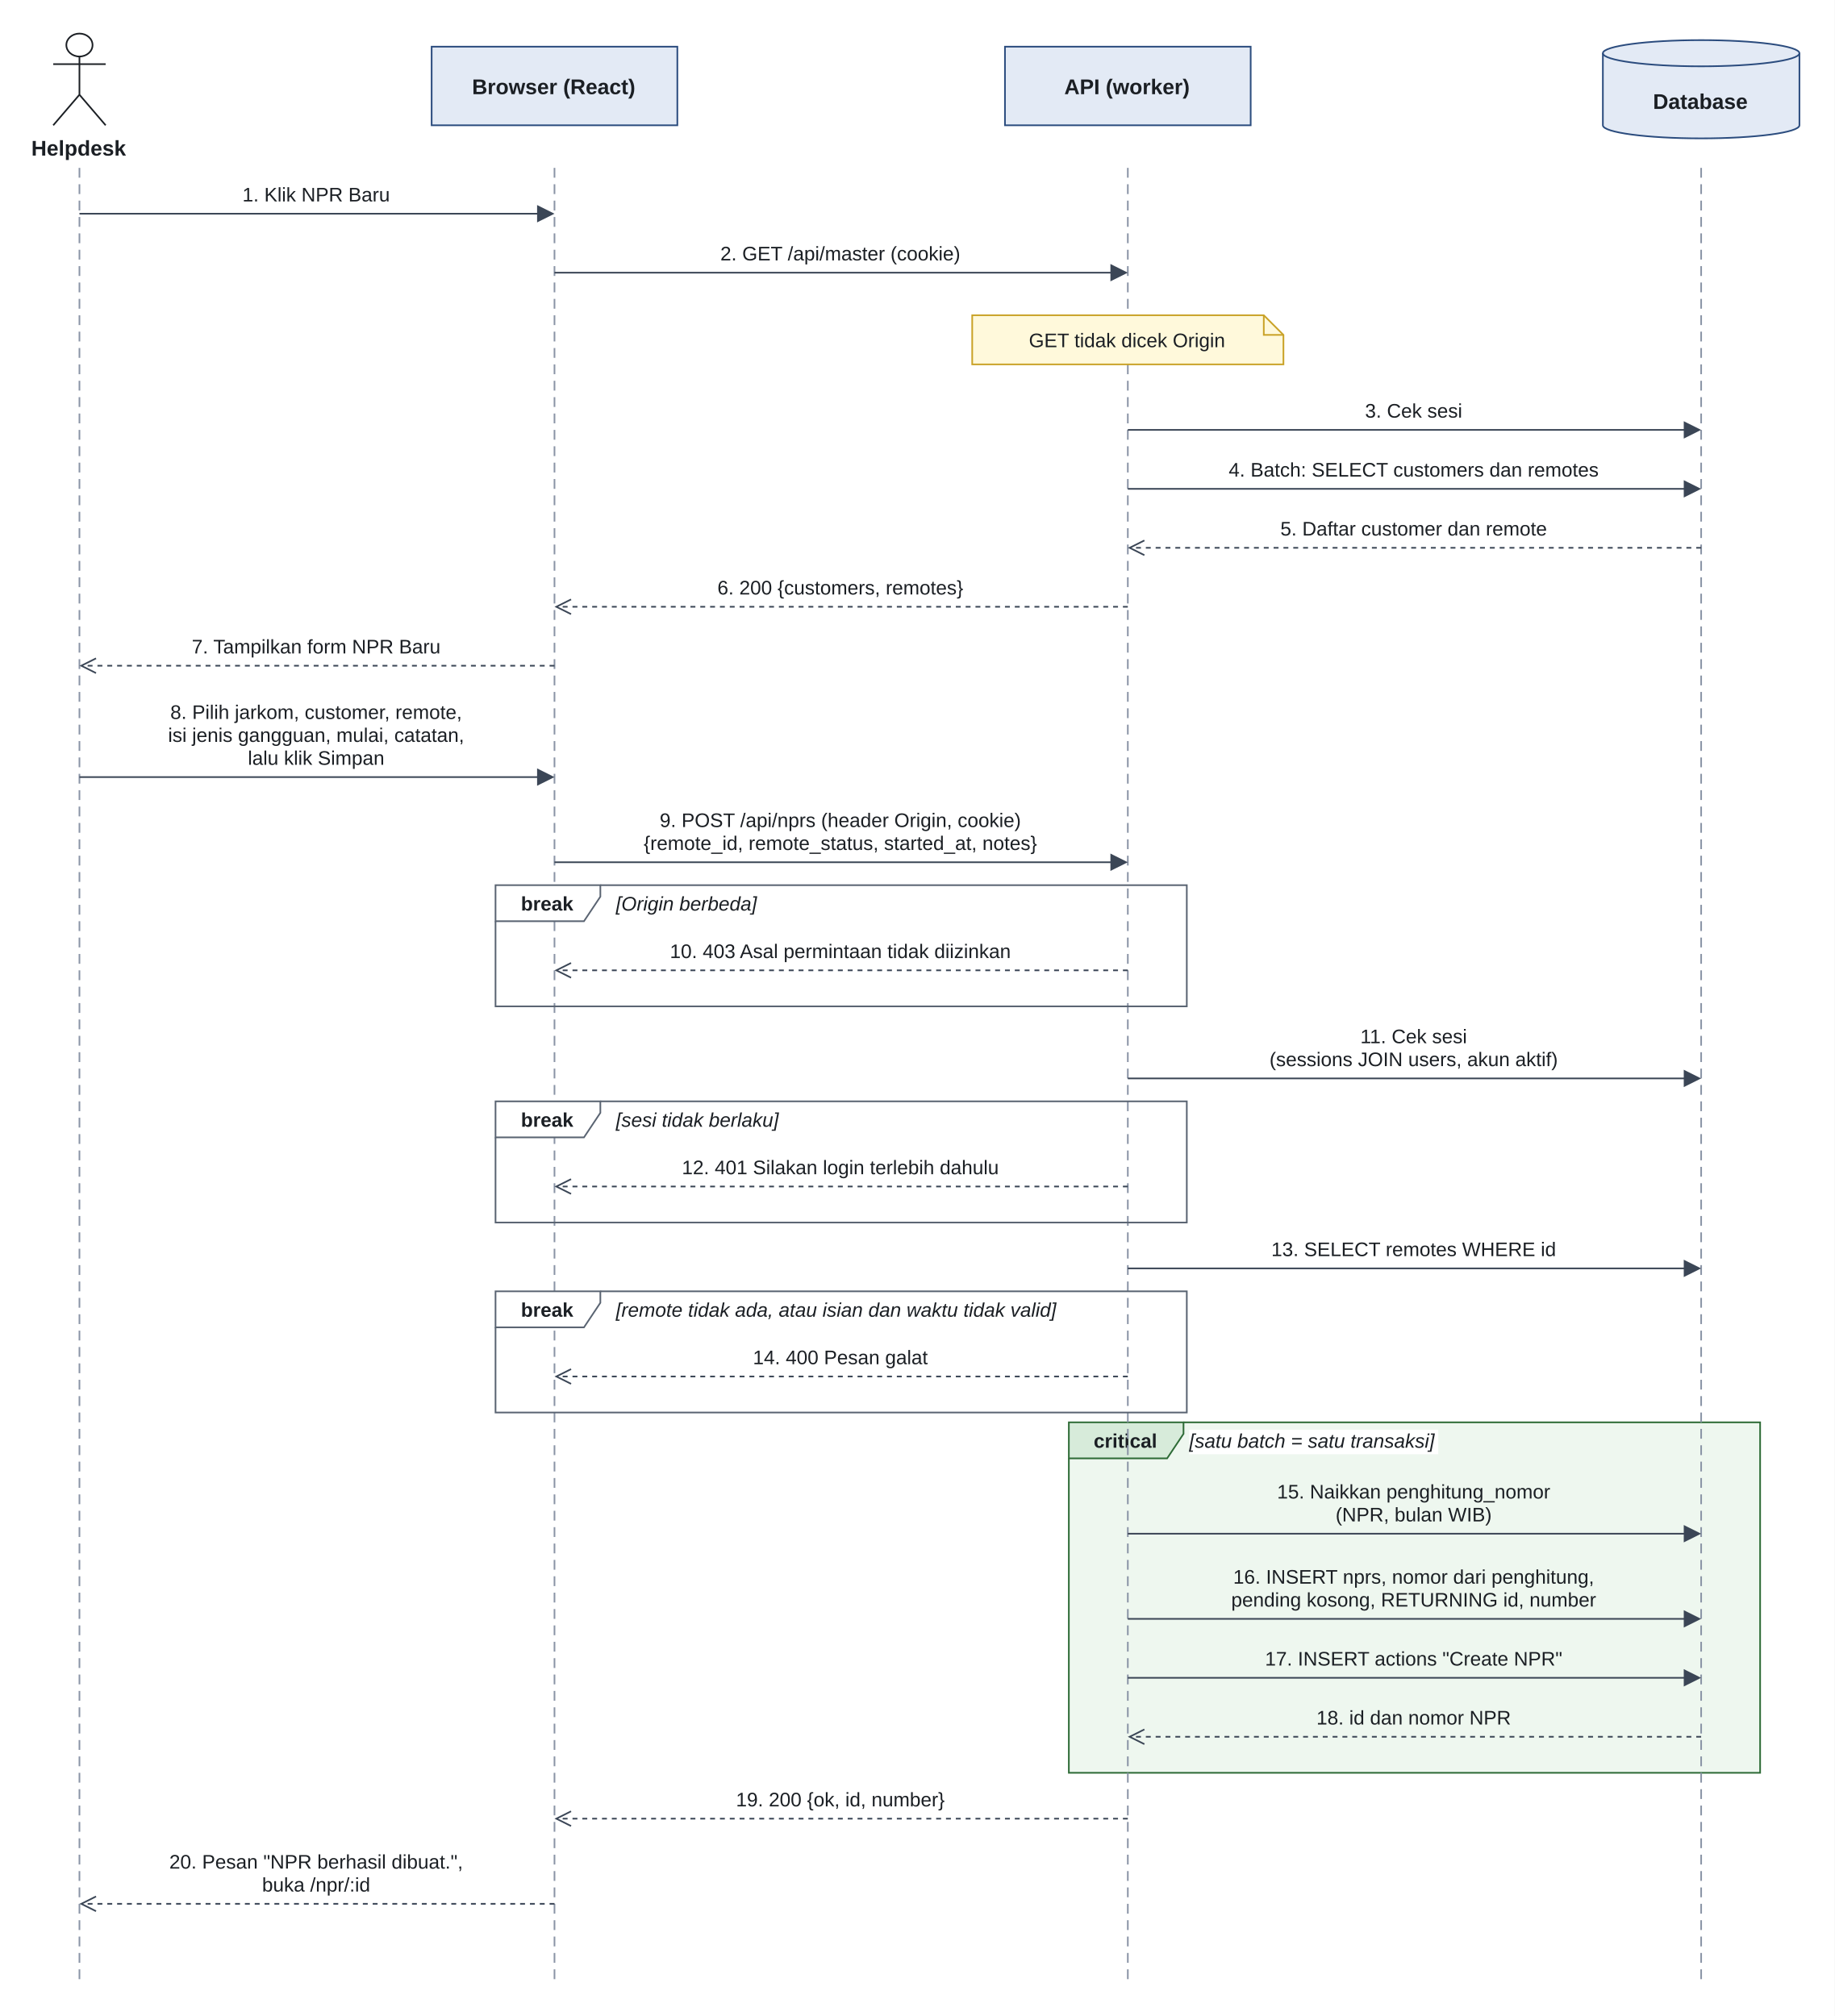
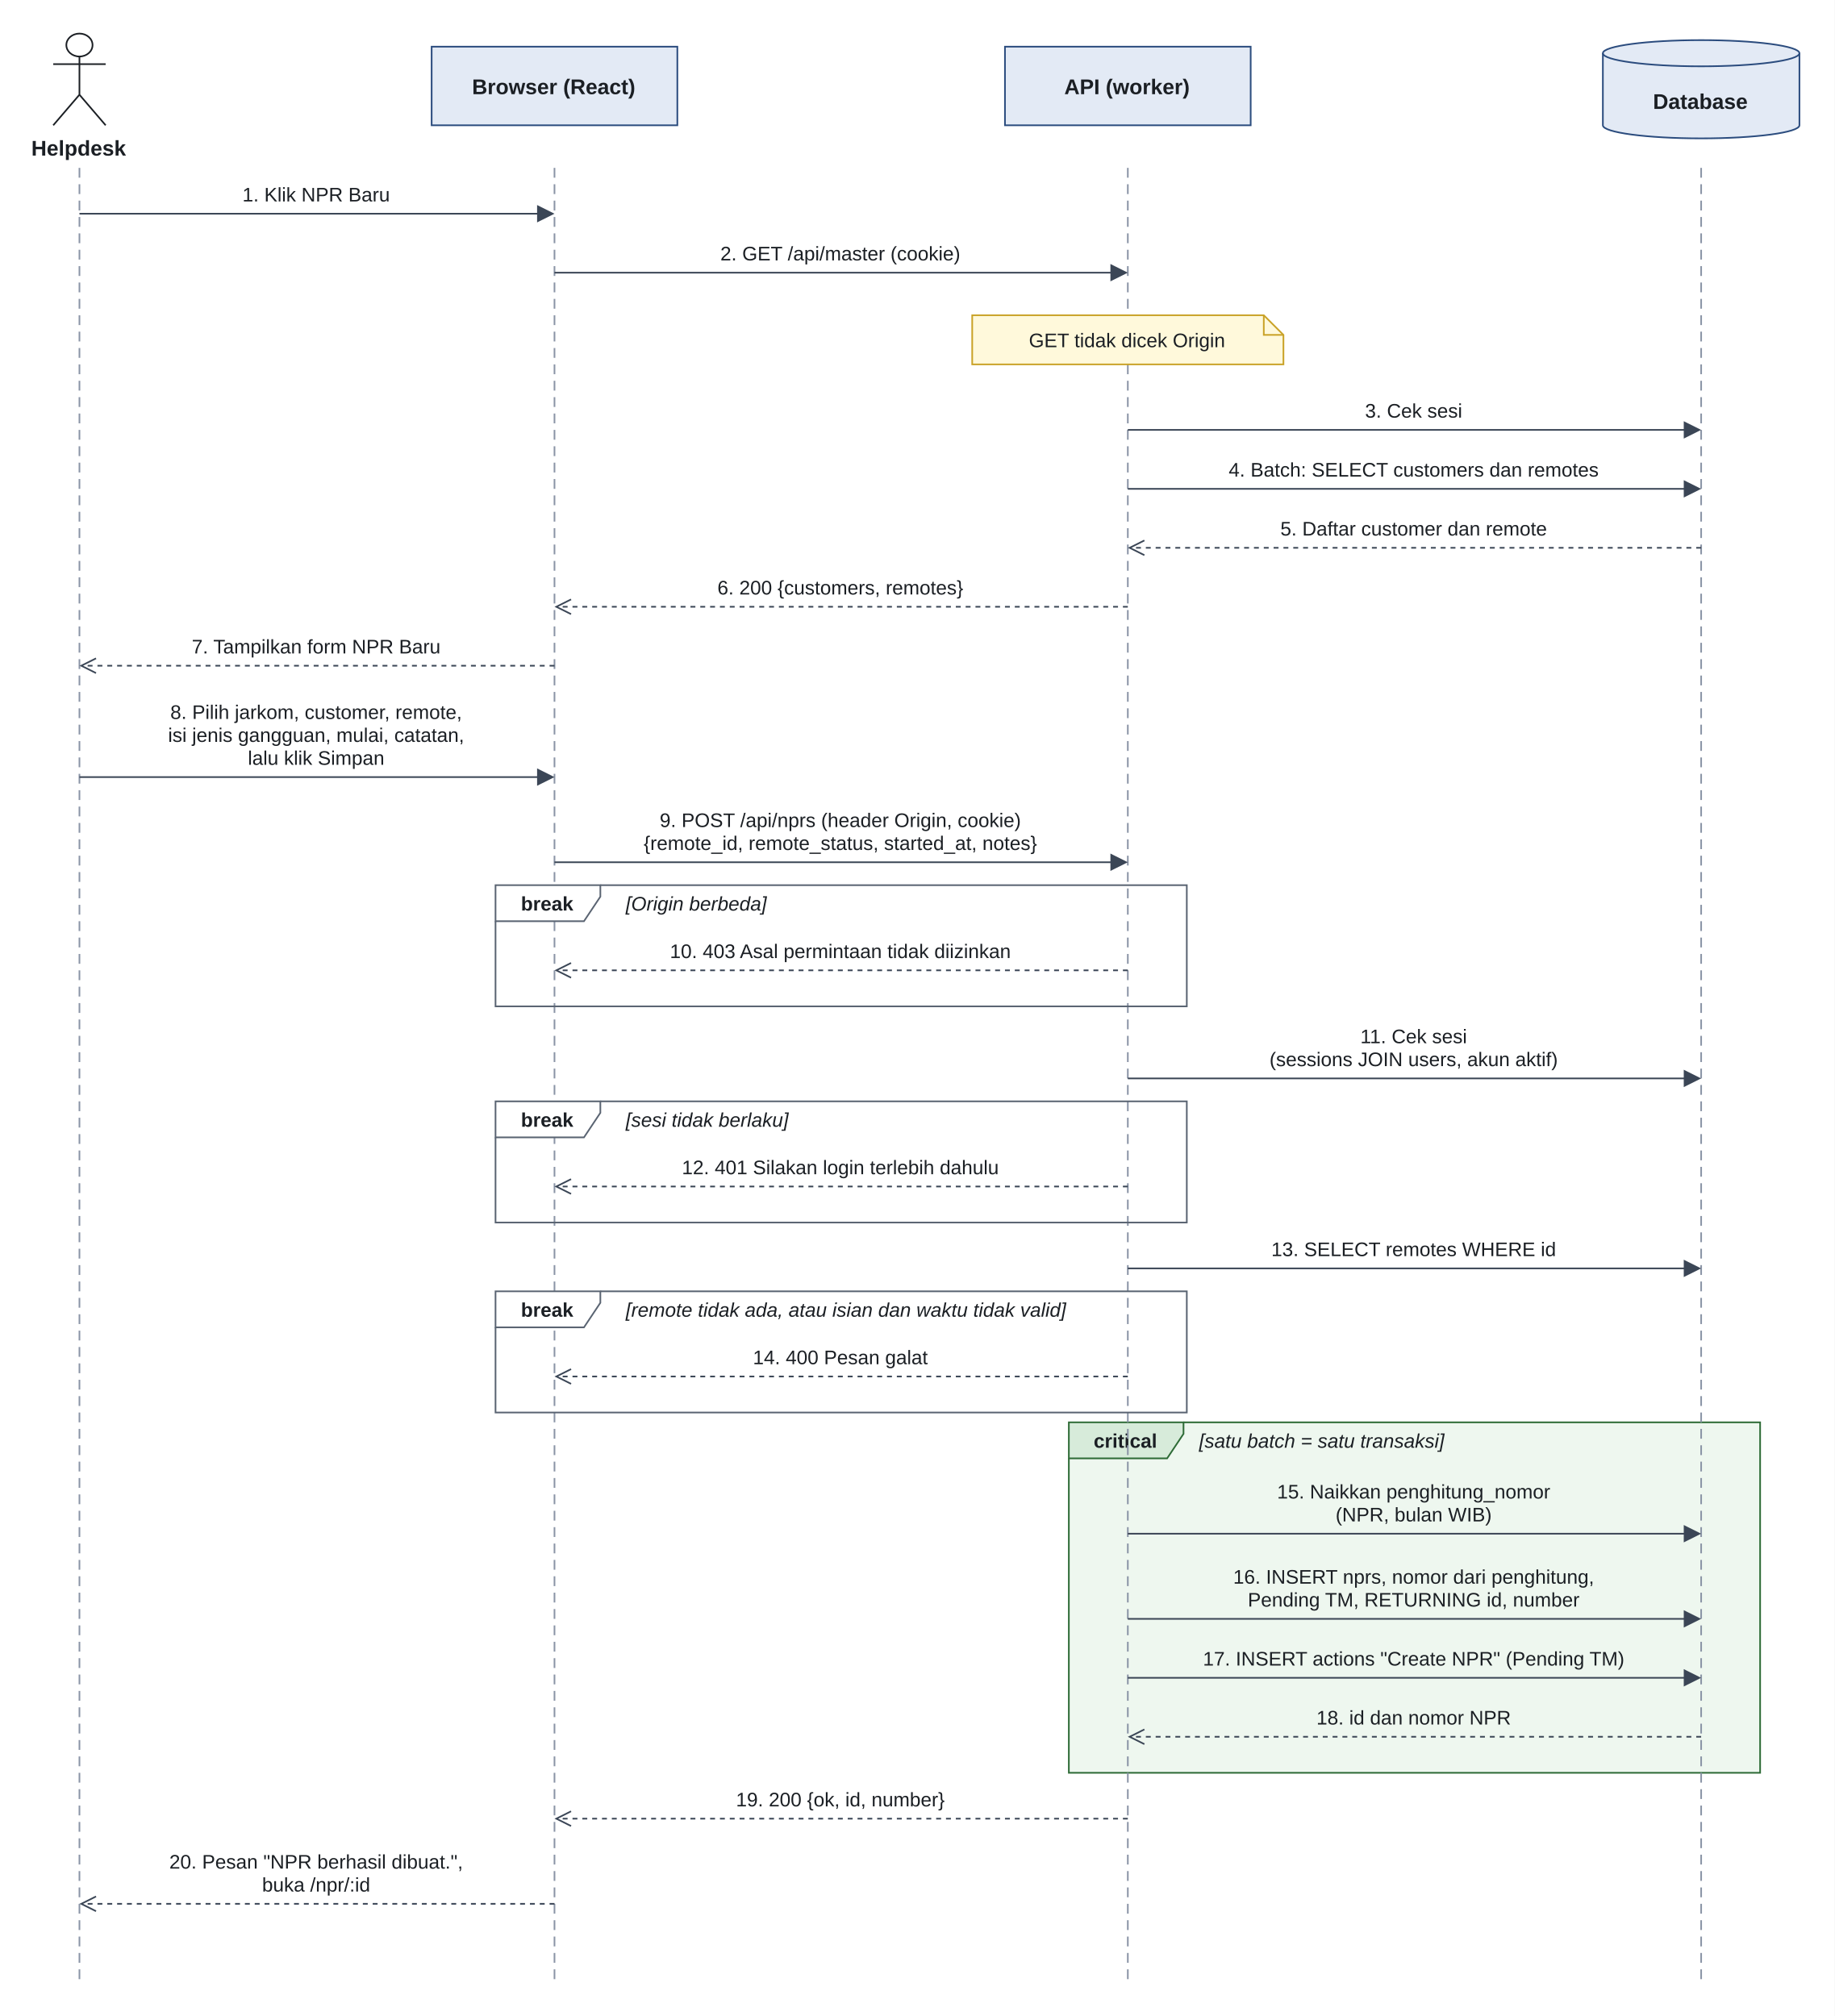
<svg xmlns="http://www.w3.org/2000/svg" style="background: #ffffff; background-color: #ffffff; color-scheme: light;" version="1.1" width="1120px" height="1231px" viewBox="0 0 1120 1231">
  <defs />
  <rect fill="#ffffff" width="100%" height="100%" x="0" y="0" style="fill: rgb(255, 255, 255);" />
  <g>
    <g data-cell-id="0">
      <g data-cell-id="1">
        <g data-cell-id="f878">
          <g transform="translate(0.5,0.5)">
            <rect x="652" y="868" width="422" height="214" fill="#eef7ef" stroke="none" pointer-events="all" style="fill: rgb(238, 247, 239);" />
            <path d="M 652 868 L 722 868 L 722 875 L 712 890 L 652 890 Z" fill="#d7ebda" stroke="#2e6b36" stroke-miterlimit="10" pointer-events="all" style="fill: rgb(215, 235, 218); stroke: rgb(46, 107, 54);" />
            <path d="M 722 868 L 1074 868 L 1074 1082 L 652 1082 L 652 890" fill="none" stroke="#2e6b36" stroke-miterlimit="10" pointer-events="all" style="stroke: rgb(46, 107, 54);" />
          </g>
          <g>
            <g fill="#1B1F24" font-family="Arial" font-weight="bold" text-anchor="middle" font-size="12px" style="fill: rgb(27, 31, 36);">
              <text x="687" y="884">critical</text>
            </g>
          </g>
        </g>
        <g data-cell-id="hidup_H">
          <g transform="translate(0.5,0.5)">
            <path d="M 48 102 L 48 1208" fill="none" stroke="#8a94a6" stroke-miterlimit="10" stroke-dasharray="6 4" pointer-events="stroke" style="stroke: rgb(138, 148, 166);" />
          </g>
        </g>
        <g data-cell-id="hidup_B">
          <g transform="translate(0.5,0.5)">
            <path d="M 338 102 L 338 1208" fill="none" stroke="#8a94a6" stroke-miterlimit="10" stroke-dasharray="6 4" pointer-events="stroke" style="stroke: rgb(138, 148, 166);" />
          </g>
        </g>
        <g data-cell-id="hidup_A">
          <g transform="translate(0.5,0.5)">
            <path d="M 688 102 L 688 1208" fill="none" stroke="#8a94a6" stroke-miterlimit="10" stroke-dasharray="6 4" pointer-events="stroke" style="stroke: rgb(138, 148, 166);" />
          </g>
        </g>
        <g data-cell-id="hidup_D">
          <g transform="translate(0.5,0.5)">
            <path d="M 1038 102 L 1038 1208" fill="none" stroke="#8a94a6" stroke-miterlimit="10" stroke-dasharray="6 4" pointer-events="stroke" style="stroke: rgb(138, 148, 166);" />
          </g>
        </g>
        <g data-cell-id="f550">
          <g transform="translate(0.5,0.5)">
            <path d="M 302 540 L 366 540 L 366 547 L 356 562 L 302 562 Z" fill="#ffffff" stroke="#5a6472" stroke-miterlimit="10" pointer-events="all" style="fill: rgb(255, 255, 255); stroke: rgb(90, 100, 114);" />
            <path d="M 366 540 L 724 540 L 724 614 L 302 614 L 302 562" fill="none" stroke="#5a6472" stroke-miterlimit="10" pointer-events="none" style="stroke: rgb(90, 100, 114);" />
          </g>
          <g>
            <g fill="#1B1F24" font-family="Arial" font-weight="bold" text-anchor="middle" font-size="12px" style="fill: rgb(27, 31, 36);">
              <text x="334" y="556">break</text>
            </g>
          </g>
        </g>
        <g data-cell-id="fs550">
          <g>
-             <rect x="374" y="541" width="342" height="20" fill="none" stroke="none" pointer-events="all" />
+             <rect x="380" y="541" width="336" height="20" fill="none" stroke="none" pointer-events="all" />
          </g>
          <g>
            <g fill="#1B1F24" font-family="Arial" font-style="italic" text-anchor="start" font-size="12px" style="fill: rgb(27, 31, 36);">
-               <rect fill="#FFFFFF" stroke="none" x="376" y="545" width="88" height="15" stroke-width="0" style="fill: rgb(255, 255, 255);" />
-               <text x="376" y="556">[Origin berbeda]</text>
+               <rect fill="#FFFFFF" stroke="none" x="382" y="545" width="88" height="15" stroke-width="0" style="fill: rgb(255, 255, 255);" />
+               <text x="382" y="556">[Origin berbeda]</text>
            </g>
          </g>
        </g>
        <g data-cell-id="f682">
          <g transform="translate(0.5,0.5)">
            <path d="M 302 672 L 366 672 L 366 679 L 356 694 L 302 694 Z" fill="#ffffff" stroke="#5a6472" stroke-miterlimit="10" pointer-events="all" style="fill: rgb(255, 255, 255); stroke: rgb(90, 100, 114);" />
            <path d="M 366 672 L 724 672 L 724 746 L 302 746 L 302 694" fill="none" stroke="#5a6472" stroke-miterlimit="10" pointer-events="none" style="stroke: rgb(90, 100, 114);" />
          </g>
          <g>
            <g fill="#1B1F24" font-family="Arial" font-weight="bold" text-anchor="middle" font-size="12px" style="fill: rgb(27, 31, 36);">
              <text x="334" y="688">break</text>
            </g>
          </g>
        </g>
        <g data-cell-id="fs682">
          <g>
-             <rect x="374" y="673" width="342" height="20" fill="none" stroke="none" pointer-events="all" />
+             <rect x="380" y="673" width="336" height="20" fill="none" stroke="none" pointer-events="all" />
          </g>
          <g>
            <g fill="#1B1F24" font-family="Arial" font-style="italic" text-anchor="start" font-size="12px" style="fill: rgb(27, 31, 36);">
-               <rect fill="#FFFFFF" stroke="none" x="376" y="677" width="101" height="15" stroke-width="0" style="fill: rgb(255, 255, 255);" />
-               <text x="376" y="688">[sesi tidak berlaku]</text>
+               <rect fill="#FFFFFF" stroke="none" x="382" y="677" width="101" height="15" stroke-width="0" style="fill: rgb(255, 255, 255);" />
+               <text x="382" y="688">[sesi tidak berlaku]</text>
            </g>
          </g>
        </g>
        <g data-cell-id="f798">
          <g transform="translate(0.5,0.5)">
            <path d="M 302 788 L 366 788 L 366 795 L 356 810 L 302 810 Z" fill="#ffffff" stroke="#5a6472" stroke-miterlimit="10" pointer-events="all" style="fill: rgb(255, 255, 255); stroke: rgb(90, 100, 114);" />
            <path d="M 366 788 L 724 788 L 724 862 L 302 862 L 302 810" fill="none" stroke="#5a6472" stroke-miterlimit="10" pointer-events="none" style="stroke: rgb(90, 100, 114);" />
          </g>
          <g>
            <g fill="#1B1F24" font-family="Arial" font-weight="bold" text-anchor="middle" font-size="12px" style="fill: rgb(27, 31, 36);">
              <text x="334" y="804">break</text>
            </g>
          </g>
        </g>
        <g data-cell-id="fs798">
          <g>
-             <rect x="374" y="789" width="342" height="20" fill="none" stroke="none" pointer-events="all" />
+             <rect x="380" y="789" width="336" height="20" fill="none" stroke="none" pointer-events="all" />
          </g>
          <g>
            <g fill="#1B1F24" font-family="Arial" font-style="italic" text-anchor="start" font-size="12px" style="fill: rgb(27, 31, 36);">
-               <rect fill="#FFFFFF" stroke="none" x="376" y="793" width="271" height="15" stroke-width="0" style="fill: rgb(255, 255, 255);" />
-               <text x="376" y="804">[remote tidak ada, atau isian dan waktu tidak valid]</text>
+               <rect fill="#FFFFFF" stroke="none" x="382" y="793" width="271" height="15" stroke-width="0" style="fill: rgb(255, 255, 255);" />
+               <text x="382" y="804">[remote tidak ada, atau isian dan waktu tidak valid]</text>
            </g>
          </g>
        </g>
        <g data-cell-id="fs878">
          <g>
-             <rect x="724" y="869" width="342" height="20" fill="none" stroke="none" pointer-events="all" />
+             <rect x="730" y="869" width="336" height="20" fill="none" stroke="none" pointer-events="all" />
          </g>
          <g>
            <g fill="#1B1F24" font-family="Arial" font-style="italic" text-anchor="start" font-size="12px" style="fill: rgb(27, 31, 36);">
-               <rect fill="#FFFFFF" stroke="none" x="726" y="873" width="152" height="15" stroke-width="0" style="fill: rgb(255, 255, 255);" />
-               <text x="726" y="884">[satu batch = satu transaksi]</text>
+               <rect fill="#EEF7EF" stroke="none" x="732" y="873" width="152" height="15" stroke-width="0" style="fill: rgb(238, 247, 239);" />
+               <text x="732" y="884">[satu batch = satu transaksi]</text>
            </g>
          </g>
        </g>
        <g data-cell-id="H">
          <g transform="translate(0.5,0.5)">
            <ellipse cx="48" cy="27" rx="8" ry="7" fill="#ffffff" stroke="#1b1f24" pointer-events="all" style="fill: rgb(255, 255, 255); stroke: rgb(27, 31, 36);" />
            <path d="M 48 34 L 48 57.33 M 48 38.67 L 32 38.67 M 48 38.67 L 64 38.67 M 48 57.33 L 32 76 M 48 57.33 L 64 76" fill="none" stroke="#1b1f24" stroke-miterlimit="10" pointer-events="all" style="stroke: rgb(27, 31, 36);" />
          </g>
          <g>
            <g fill="#1B1F24" font-family="Arial" font-weight="bold" text-anchor="middle" font-size="13px" style="fill: rgb(27, 31, 36);">
              <text x="48" y="95">Helpdesk</text>
            </g>
          </g>
        </g>
        <g data-cell-id="B">
          <g transform="translate(0.5,0.5)">
            <rect x="263" y="28" width="150" height="48" fill="#e3eaf5" stroke="#2b4c7e" pointer-events="all" style="fill: rgb(227, 234, 245); stroke: rgb(43, 76, 126);" />
          </g>
          <g>
            <g fill="#1B1F24" font-family="Arial" font-weight="bold" text-anchor="middle" font-size="13px" style="fill: rgb(27, 31, 36);">
              <text x="338" y="57.5">Browser (React)</text>
            </g>
          </g>
        </g>
        <g data-cell-id="A">
          <g transform="translate(0.5,0.5)">
            <rect x="613" y="28" width="150" height="48" fill="#e3eaf5" stroke="#2b4c7e" pointer-events="all" style="fill: rgb(227, 234, 245); stroke: rgb(43, 76, 126);" />
          </g>
          <g>
            <g fill="#1B1F24" font-family="Arial" font-weight="bold" text-anchor="middle" font-size="13px" style="fill: rgb(27, 31, 36);">
              <text x="688" y="57.5">API (worker)</text>
            </g>
          </g>
        </g>
        <g data-cell-id="D">
          <g transform="translate(0.5,0.5)">
            <path d="M 978 32 C 978 27.58 1004.86 24 1038 24 C 1053.91 24 1069.17 24.84 1080.43 26.34 C 1091.68 27.84 1098 29.88 1098 32 L 1098 76 C 1098 80.42 1071.14 84 1038 84 C 1004.86 84 978 80.42 978 76 Z" fill="#e3eaf5" stroke="#2b4c7e" stroke-miterlimit="10" pointer-events="all" style="fill: rgb(227, 234, 245); stroke: rgb(43, 76, 126);" />
            <path d="M 1098 32 C 1098 36.42 1071.14 40 1038 40 C 1004.86 40 978 36.42 978 32" fill="none" stroke="#2b4c7e" stroke-miterlimit="10" pointer-events="all" style="stroke: rgb(43, 76, 126);" />
          </g>
          <g>
            <g fill="#1B1F24" font-family="Arial" font-weight="bold" text-anchor="middle" font-size="13px" style="fill: rgb(27, 31, 36);">
              <text x="1038" y="66.5">Database</text>
            </g>
          </g>
        </g>
        <g data-cell-id="m1_140">
          <g transform="translate(0.5,0.5)">
            <path d="M 48 130 L 327.88 130" fill="none" stroke="#3b4656" stroke-miterlimit="10" pointer-events="stroke" style="stroke: rgb(59, 70, 86);" />
            <path d="M 336.88 130 L 327.88 134.5 L 327.88 125.5 Z" fill="#3b4656" stroke="#3b4656" stroke-miterlimit="10" pointer-events="all" style="fill: rgb(59, 70, 86); stroke: rgb(59, 70, 86);" />
          </g>
          <g>
            <g fill="#1B1F24" font-family="Arial" text-anchor="middle" font-size="12px" style="fill: rgb(27, 31, 36);">
              <text x="193" y="123">1. Klik NPR Baru</text>
            </g>
          </g>
        </g>
        <g data-cell-id="m2_176">
          <g transform="translate(0.5,0.5)">
            <path d="M 338 166 L 677.88 166" fill="none" stroke="#3b4656" stroke-miterlimit="10" pointer-events="stroke" style="stroke: rgb(59, 70, 86);" />
            <path d="M 686.88 166 L 677.88 170.5 L 677.88 161.5 Z" fill="#3b4656" stroke="#3b4656" stroke-miterlimit="10" pointer-events="all" style="fill: rgb(59, 70, 86); stroke: rgb(59, 70, 86);" />
          </g>
          <g>
            <g fill="#1B1F24" font-family="Arial" text-anchor="middle" font-size="12px" style="fill: rgb(27, 31, 36);">
              <text x="513" y="159">2. GET /api/master (cookie)</text>
            </g>
          </g>
        </g>
        <g data-cell-id="n212">
          <g transform="translate(0.5,0.5)">
            <path d="M 593 192 L 771 192 L 783 204 L 783 222 L 593 222 L 593 192 Z" fill="#fff9db" stroke="#c9a227" stroke-miterlimit="10" pointer-events="all" style="fill: rgb(255, 249, 219); stroke: rgb(201, 162, 39);" />
            <path d="M 771 192 L 771 204 L 783 204" fill="none" stroke="#c9a227" stroke-miterlimit="10" pointer-events="all" style="stroke: rgb(201, 162, 39);" />
          </g>
          <g>
            <g fill="#1B1F24" font-family="Arial" text-anchor="middle" font-size="12px" style="fill: rgb(27, 31, 36);">
              <text x="688" y="212">GET tidak dicek Origin</text>
            </g>
          </g>
        </g>
        <g data-cell-id="m3_272">
          <g transform="translate(0.5,0.5)">
            <path d="M 688 262 L 1027.88 262" fill="none" stroke="#3b4656" stroke-miterlimit="10" pointer-events="stroke" style="stroke: rgb(59, 70, 86);" />
            <path d="M 1036.88 262 L 1027.88 266.5 L 1027.88 257.5 Z" fill="#3b4656" stroke="#3b4656" stroke-miterlimit="10" pointer-events="all" style="fill: rgb(59, 70, 86); stroke: rgb(59, 70, 86);" />
          </g>
          <g>
            <g fill="#1B1F24" font-family="Arial" text-anchor="middle" font-size="12px" style="fill: rgb(27, 31, 36);">
              <text x="863" y="255">3. Cek sesi</text>
            </g>
          </g>
        </g>
        <g data-cell-id="m4_308">
          <g transform="translate(0.5,0.5)">
            <path d="M 688 298 L 1027.88 298" fill="none" stroke="#3b4656" stroke-miterlimit="10" pointer-events="stroke" style="stroke: rgb(59, 70, 86);" />
            <path d="M 1036.88 298 L 1027.88 302.5 L 1027.88 293.5 Z" fill="#3b4656" stroke="#3b4656" stroke-miterlimit="10" pointer-events="all" style="fill: rgb(59, 70, 86); stroke: rgb(59, 70, 86);" />
          </g>
          <g>
            <g fill="#1B1F24" font-family="Arial" text-anchor="middle" font-size="12px" style="fill: rgb(27, 31, 36);">
              <text x="863" y="291">4. Batch: SELECT customers dan remotes</text>
            </g>
          </g>
        </g>
        <g data-cell-id="m5_344">
          <g transform="translate(0.5,0.5)">
            <path d="M 1038 334 L 690.24 334" fill="none" stroke="#3b4656" stroke-miterlimit="10" stroke-dasharray="3 3" pointer-events="stroke" style="stroke: rgb(59, 70, 86);" />
            <path d="M 698.12 329.5 L 689.12 334 L 698.12 338.5" fill="none" stroke="#3b4656" stroke-miterlimit="10" pointer-events="all" style="stroke: rgb(59, 70, 86);" />
          </g>
          <g>
            <g fill="#1B1F24" font-family="Arial" text-anchor="middle" font-size="12px" style="fill: rgb(27, 31, 36);">
              <text x="863" y="327">5. Daftar customer dan remote</text>
            </g>
          </g>
        </g>
        <g data-cell-id="m6_380">
          <g transform="translate(0.5,0.5)">
            <path d="M 688 370 L 340.24 370" fill="none" stroke="#3b4656" stroke-miterlimit="10" stroke-dasharray="3 3" pointer-events="stroke" style="stroke: rgb(59, 70, 86);" />
            <path d="M 348.12 365.5 L 339.12 370 L 348.12 374.5" fill="none" stroke="#3b4656" stroke-miterlimit="10" pointer-events="all" style="stroke: rgb(59, 70, 86);" />
          </g>
          <g>
            <g fill="#1B1F24" font-family="Arial" text-anchor="middle" font-size="12px" style="fill: rgb(27, 31, 36);">
              <text x="513" y="363">6. 200 {customers, remotes}</text>
            </g>
          </g>
        </g>
        <g data-cell-id="m7_416">
          <g transform="translate(0.5,0.5)">
            <path d="M 338 406 L 50.24 406" fill="none" stroke="#3b4656" stroke-miterlimit="10" stroke-dasharray="3 3" pointer-events="stroke" style="stroke: rgb(59, 70, 86);" />
            <path d="M 58.12 401.5 L 49.12 406 L 58.12 410.5" fill="none" stroke="#3b4656" stroke-miterlimit="10" pointer-events="all" style="stroke: rgb(59, 70, 86);" />
          </g>
          <g>
            <g fill="#1B1F24" font-family="Arial" text-anchor="middle" font-size="12px" style="fill: rgb(27, 31, 36);">
              <text x="193" y="399">7. Tampilkan form NPR Baru</text>
            </g>
          </g>
        </g>
        <g data-cell-id="m8_484">
          <g transform="translate(0.5,0.5)">
            <path d="M 48 474 L 327.88 474" fill="none" stroke="#3b4656" stroke-miterlimit="10" pointer-events="stroke" style="stroke: rgb(59, 70, 86);" />
            <path d="M 336.88 474 L 327.88 478.5 L 327.88 469.5 Z" fill="#3b4656" stroke="#3b4656" stroke-miterlimit="10" pointer-events="all" style="fill: rgb(59, 70, 86); stroke: rgb(59, 70, 86);" />
          </g>
          <g>
            <g fill="#1B1F24" font-family="Arial" text-anchor="middle" font-size="12px" style="fill: rgb(27, 31, 36);">
              <text x="193" y="439">8. Pilih jarkom, customer, remote,</text>
              <text x="193" y="453">isi jenis gangguan, mulai, catatan,</text>
              <text x="193" y="467">lalu klik Simpan</text>
            </g>
          </g>
        </g>
        <g data-cell-id="m9_536">
          <g transform="translate(0.5,0.5)">
            <path d="M 338 526 L 677.88 526" fill="none" stroke="#3b4656" stroke-miterlimit="10" pointer-events="stroke" style="stroke: rgb(59, 70, 86);" />
            <path d="M 686.88 526 L 677.88 530.5 L 677.88 521.5 Z" fill="#3b4656" stroke="#3b4656" stroke-miterlimit="10" pointer-events="all" style="fill: rgb(59, 70, 86); stroke: rgb(59, 70, 86);" />
          </g>
          <g>
            <g fill="#1B1F24" font-family="Arial" text-anchor="middle" font-size="12px" style="fill: rgb(27, 31, 36);">
              <text x="513" y="505">9. POST /api/nprs (header Origin, cookie)</text>
              <text x="513" y="519">{remote_id, remote_status, started_at, notes}</text>
            </g>
          </g>
        </g>
        <g data-cell-id="m10_602">
          <g transform="translate(0.5,0.5)">
            <path d="M 688 592 L 340.24 592" fill="none" stroke="#3b4656" stroke-miterlimit="10" stroke-dasharray="3 3" pointer-events="stroke" style="stroke: rgb(59, 70, 86);" />
            <path d="M 348.12 587.5 L 339.12 592 L 348.12 596.5" fill="none" stroke="#3b4656" stroke-miterlimit="10" pointer-events="all" style="stroke: rgb(59, 70, 86);" />
          </g>
          <g>
            <g fill="#1B1F24" font-family="Arial" text-anchor="middle" font-size="12px" style="fill: rgb(27, 31, 36);">
              <text x="513" y="585">10. 403 Asal permintaan tidak diizinkan</text>
            </g>
          </g>
        </g>
        <g data-cell-id="m11_668">
          <g transform="translate(0.5,0.5)">
            <path d="M 688 658 L 1027.88 658" fill="none" stroke="#3b4656" stroke-miterlimit="10" pointer-events="stroke" style="stroke: rgb(59, 70, 86);" />
            <path d="M 1036.88 658 L 1027.88 662.5 L 1027.88 653.5 Z" fill="#3b4656" stroke="#3b4656" stroke-miterlimit="10" pointer-events="all" style="fill: rgb(59, 70, 86); stroke: rgb(59, 70, 86);" />
          </g>
          <g>
            <g fill="#1B1F24" font-family="Arial" text-anchor="middle" font-size="12px" style="fill: rgb(27, 31, 36);">
              <text x="863" y="637">11. Cek sesi</text>
              <text x="863" y="651">(sessions JOIN users, akun aktif)</text>
            </g>
          </g>
        </g>
        <g data-cell-id="m12_734">
          <g transform="translate(0.5,0.5)">
            <path d="M 688 724 L 340.24 724" fill="none" stroke="#3b4656" stroke-miterlimit="10" stroke-dasharray="3 3" pointer-events="stroke" style="stroke: rgb(59, 70, 86);" />
            <path d="M 348.12 719.5 L 339.12 724 L 348.12 728.5" fill="none" stroke="#3b4656" stroke-miterlimit="10" pointer-events="all" style="stroke: rgb(59, 70, 86);" />
          </g>
          <g>
            <g fill="#1B1F24" font-family="Arial" text-anchor="middle" font-size="12px" style="fill: rgb(27, 31, 36);">
              <text x="513" y="717">12. 401 Silakan login terlebih dahulu</text>
            </g>
          </g>
        </g>
        <g data-cell-id="m13_784">
          <g transform="translate(0.5,0.5)">
            <path d="M 688 774 L 1027.88 774" fill="none" stroke="#3b4656" stroke-miterlimit="10" pointer-events="stroke" style="stroke: rgb(59, 70, 86);" />
            <path d="M 1036.88 774 L 1027.88 778.5 L 1027.88 769.5 Z" fill="#3b4656" stroke="#3b4656" stroke-miterlimit="10" pointer-events="all" style="fill: rgb(59, 70, 86); stroke: rgb(59, 70, 86);" />
          </g>
          <g>
            <g fill="#1B1F24" font-family="Arial" text-anchor="middle" font-size="12px" style="fill: rgb(27, 31, 36);">
              <text x="863" y="767">13. SELECT remotes WHERE id</text>
            </g>
          </g>
        </g>
        <g data-cell-id="m14_850">
          <g transform="translate(0.5,0.5)">
            <path d="M 688 840 L 340.24 840" fill="none" stroke="#3b4656" stroke-miterlimit="10" stroke-dasharray="3 3" pointer-events="stroke" style="stroke: rgb(59, 70, 86);" />
            <path d="M 348.12 835.5 L 339.12 840 L 348.12 844.5" fill="none" stroke="#3b4656" stroke-miterlimit="10" pointer-events="all" style="stroke: rgb(59, 70, 86);" />
          </g>
          <g>
            <g fill="#1B1F24" font-family="Arial" text-anchor="middle" font-size="12px" style="fill: rgb(27, 31, 36);">
              <text x="513" y="833">14. 400 Pesan galat</text>
            </g>
          </g>
        </g>
        <g data-cell-id="m15_946">
          <g transform="translate(0.5,0.5)">
            <path d="M 688 936 L 1027.88 936" fill="none" stroke="#3b4656" stroke-miterlimit="10" pointer-events="stroke" style="stroke: rgb(59, 70, 86);" />
            <path d="M 1036.88 936 L 1027.88 940.5 L 1027.88 931.5 Z" fill="#3b4656" stroke="#3b4656" stroke-miterlimit="10" pointer-events="all" style="fill: rgb(59, 70, 86); stroke: rgb(59, 70, 86);" />
          </g>
          <g>
            <g fill="#1B1F24" font-family="Arial" text-anchor="middle" font-size="12px" style="fill: rgb(27, 31, 36);">
              <text x="863" y="915">15. Naikkan penghitung_nomor</text>
              <text x="863" y="929">(NPR, bulan WIB)</text>
            </g>
          </g>
        </g>
        <g data-cell-id="m16_998">
          <g transform="translate(0.5,0.5)">
            <path d="M 688 988 L 1027.88 988" fill="none" stroke="#3b4656" stroke-miterlimit="10" pointer-events="stroke" style="stroke: rgb(59, 70, 86);" />
            <path d="M 1036.88 988 L 1027.88 992.5 L 1027.88 983.5 Z" fill="#3b4656" stroke="#3b4656" stroke-miterlimit="10" pointer-events="all" style="fill: rgb(59, 70, 86); stroke: rgb(59, 70, 86);" />
          </g>
          <g>
            <g fill="#1B1F24" font-family="Arial" text-anchor="middle" font-size="12px" style="fill: rgb(27, 31, 36);">
              <text x="863" y="967">16. INSERT nprs, nomor dari penghitung,</text>
-               <text x="863" y="981">pending kosong, RETURNING id, number</text>
+               <text x="863" y="981">Pending TM, RETURNING id, number</text>
            </g>
          </g>
        </g>
        <g data-cell-id="m17_1034">
          <g transform="translate(0.5,0.5)">
            <path d="M 688 1024 L 1027.88 1024" fill="none" stroke="#3b4656" stroke-miterlimit="10" pointer-events="stroke" style="stroke: rgb(59, 70, 86);" />
            <path d="M 1036.88 1024 L 1027.88 1028.5 L 1027.88 1019.5 Z" fill="#3b4656" stroke="#3b4656" stroke-miterlimit="10" pointer-events="all" style="fill: rgb(59, 70, 86); stroke: rgb(59, 70, 86);" />
          </g>
          <g>
            <g fill="#1B1F24" font-family="Arial" text-anchor="middle" font-size="12px" style="fill: rgb(27, 31, 36);">
-               <text x="863" y="1017">17. INSERT actions "Create NPR"</text>
+               <text x="863" y="1017">17. INSERT actions "Create NPR" (Pending TM)</text>
            </g>
          </g>
        </g>
        <g data-cell-id="m18_1070">
          <g transform="translate(0.5,0.5)">
            <path d="M 1038 1060 L 690.24 1060" fill="none" stroke="#3b4656" stroke-miterlimit="10" stroke-dasharray="3 3" pointer-events="stroke" style="stroke: rgb(59, 70, 86);" />
            <path d="M 698.12 1055.5 L 689.12 1060 L 698.12 1064.5" fill="none" stroke="#3b4656" stroke-miterlimit="10" pointer-events="all" style="stroke: rgb(59, 70, 86);" />
          </g>
          <g>
            <g fill="#1B1F24" font-family="Arial" text-anchor="middle" font-size="12px" style="fill: rgb(27, 31, 36);">
              <text x="863" y="1053">18. id dan nomor NPR</text>
            </g>
          </g>
        </g>
        <g data-cell-id="m19_1120">
          <g transform="translate(0.5,0.5)">
            <path d="M 688 1110 L 340.24 1110" fill="none" stroke="#3b4656" stroke-miterlimit="10" stroke-dasharray="3 3" pointer-events="stroke" style="stroke: rgb(59, 70, 86);" />
            <path d="M 348.12 1105.5 L 339.12 1110 L 348.12 1114.5" fill="none" stroke="#3b4656" stroke-miterlimit="10" pointer-events="all" style="stroke: rgb(59, 70, 86);" />
          </g>
          <g>
            <g fill="#1B1F24" font-family="Arial" text-anchor="middle" font-size="12px" style="fill: rgb(27, 31, 36);">
              <text x="513" y="1103">19. 200 {ok, id, number}</text>
            </g>
          </g>
        </g>
        <g data-cell-id="m20_1172">
          <g transform="translate(0.5,0.5)">
            <path d="M 338 1162 L 50.24 1162" fill="none" stroke="#3b4656" stroke-miterlimit="10" stroke-dasharray="3 3" pointer-events="stroke" style="stroke: rgb(59, 70, 86);" />
            <path d="M 58.12 1157.5 L 49.12 1162 L 58.12 1166.5" fill="none" stroke="#3b4656" stroke-miterlimit="10" pointer-events="all" style="stroke: rgb(59, 70, 86);" />
          </g>
          <g>
            <g fill="#1B1F24" font-family="Arial" text-anchor="middle" font-size="12px" style="fill: rgb(27, 31, 36);">
              <text x="193" y="1141">20. Pesan "NPR berhasil dibuat.",</text>
              <text x="193" y="1155">buka /npr/:id</text>
            </g>
          </g>
        </g>
      </g>
    </g>
  </g>
</svg>
